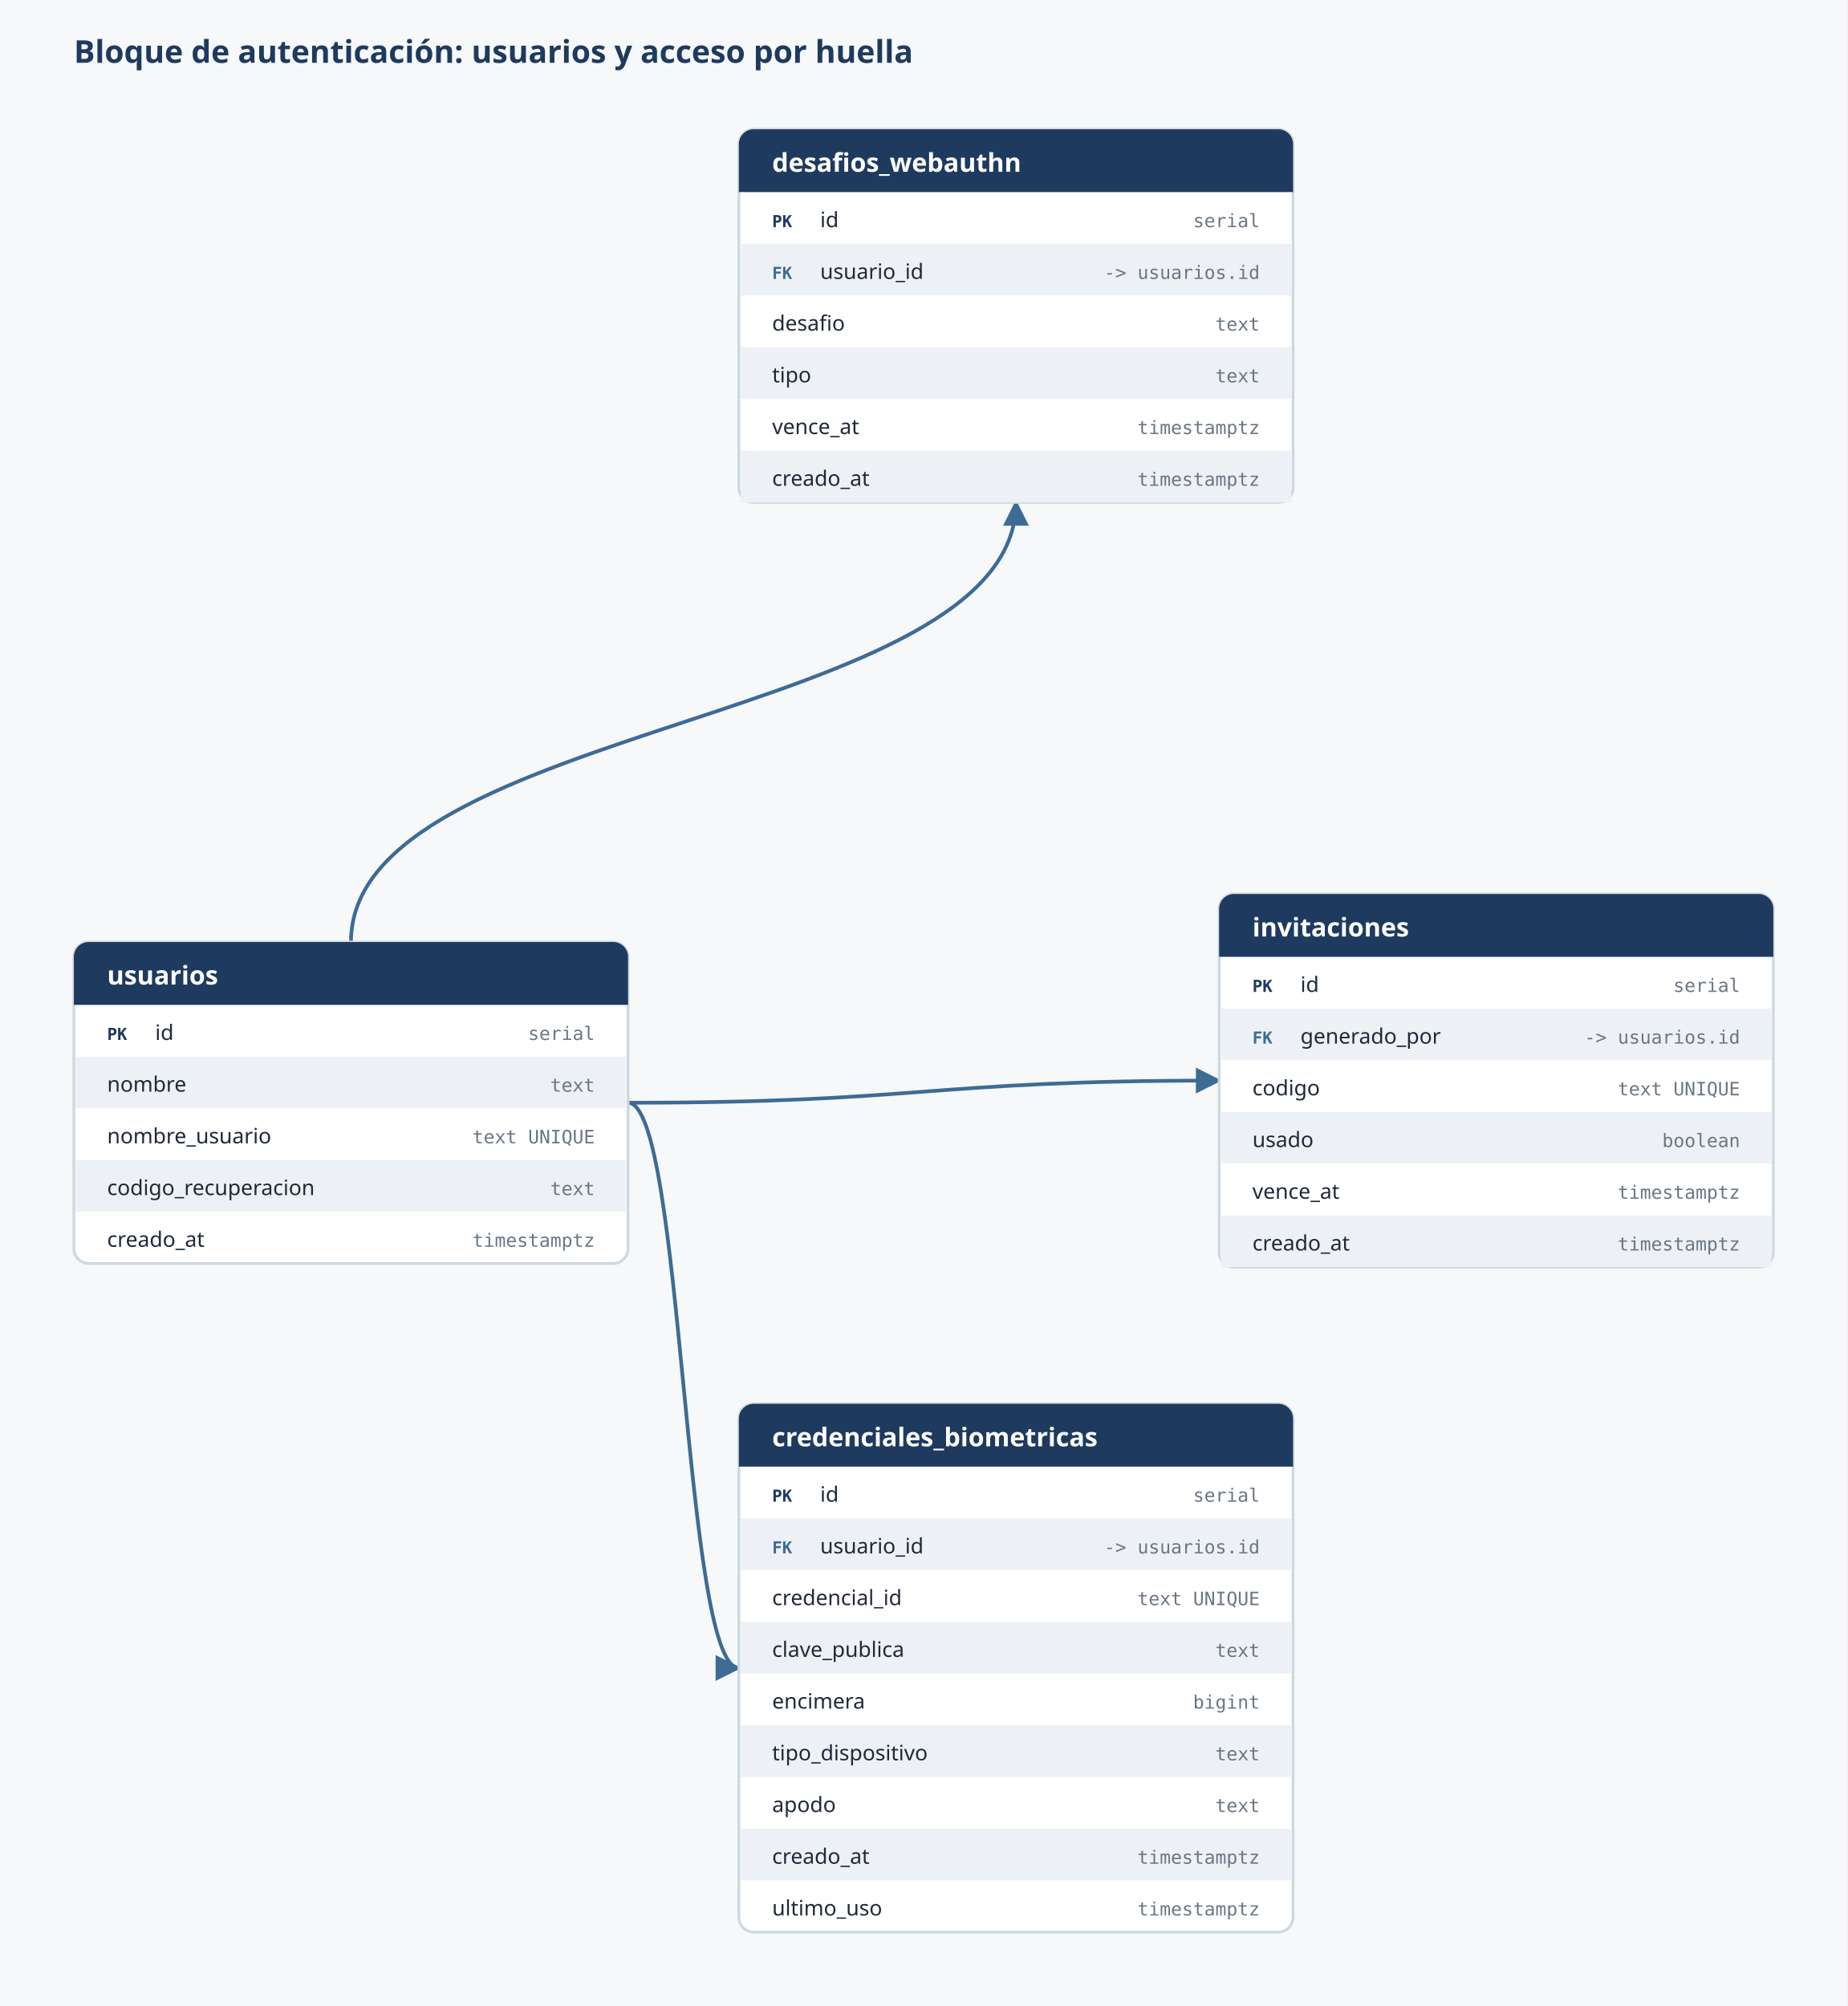
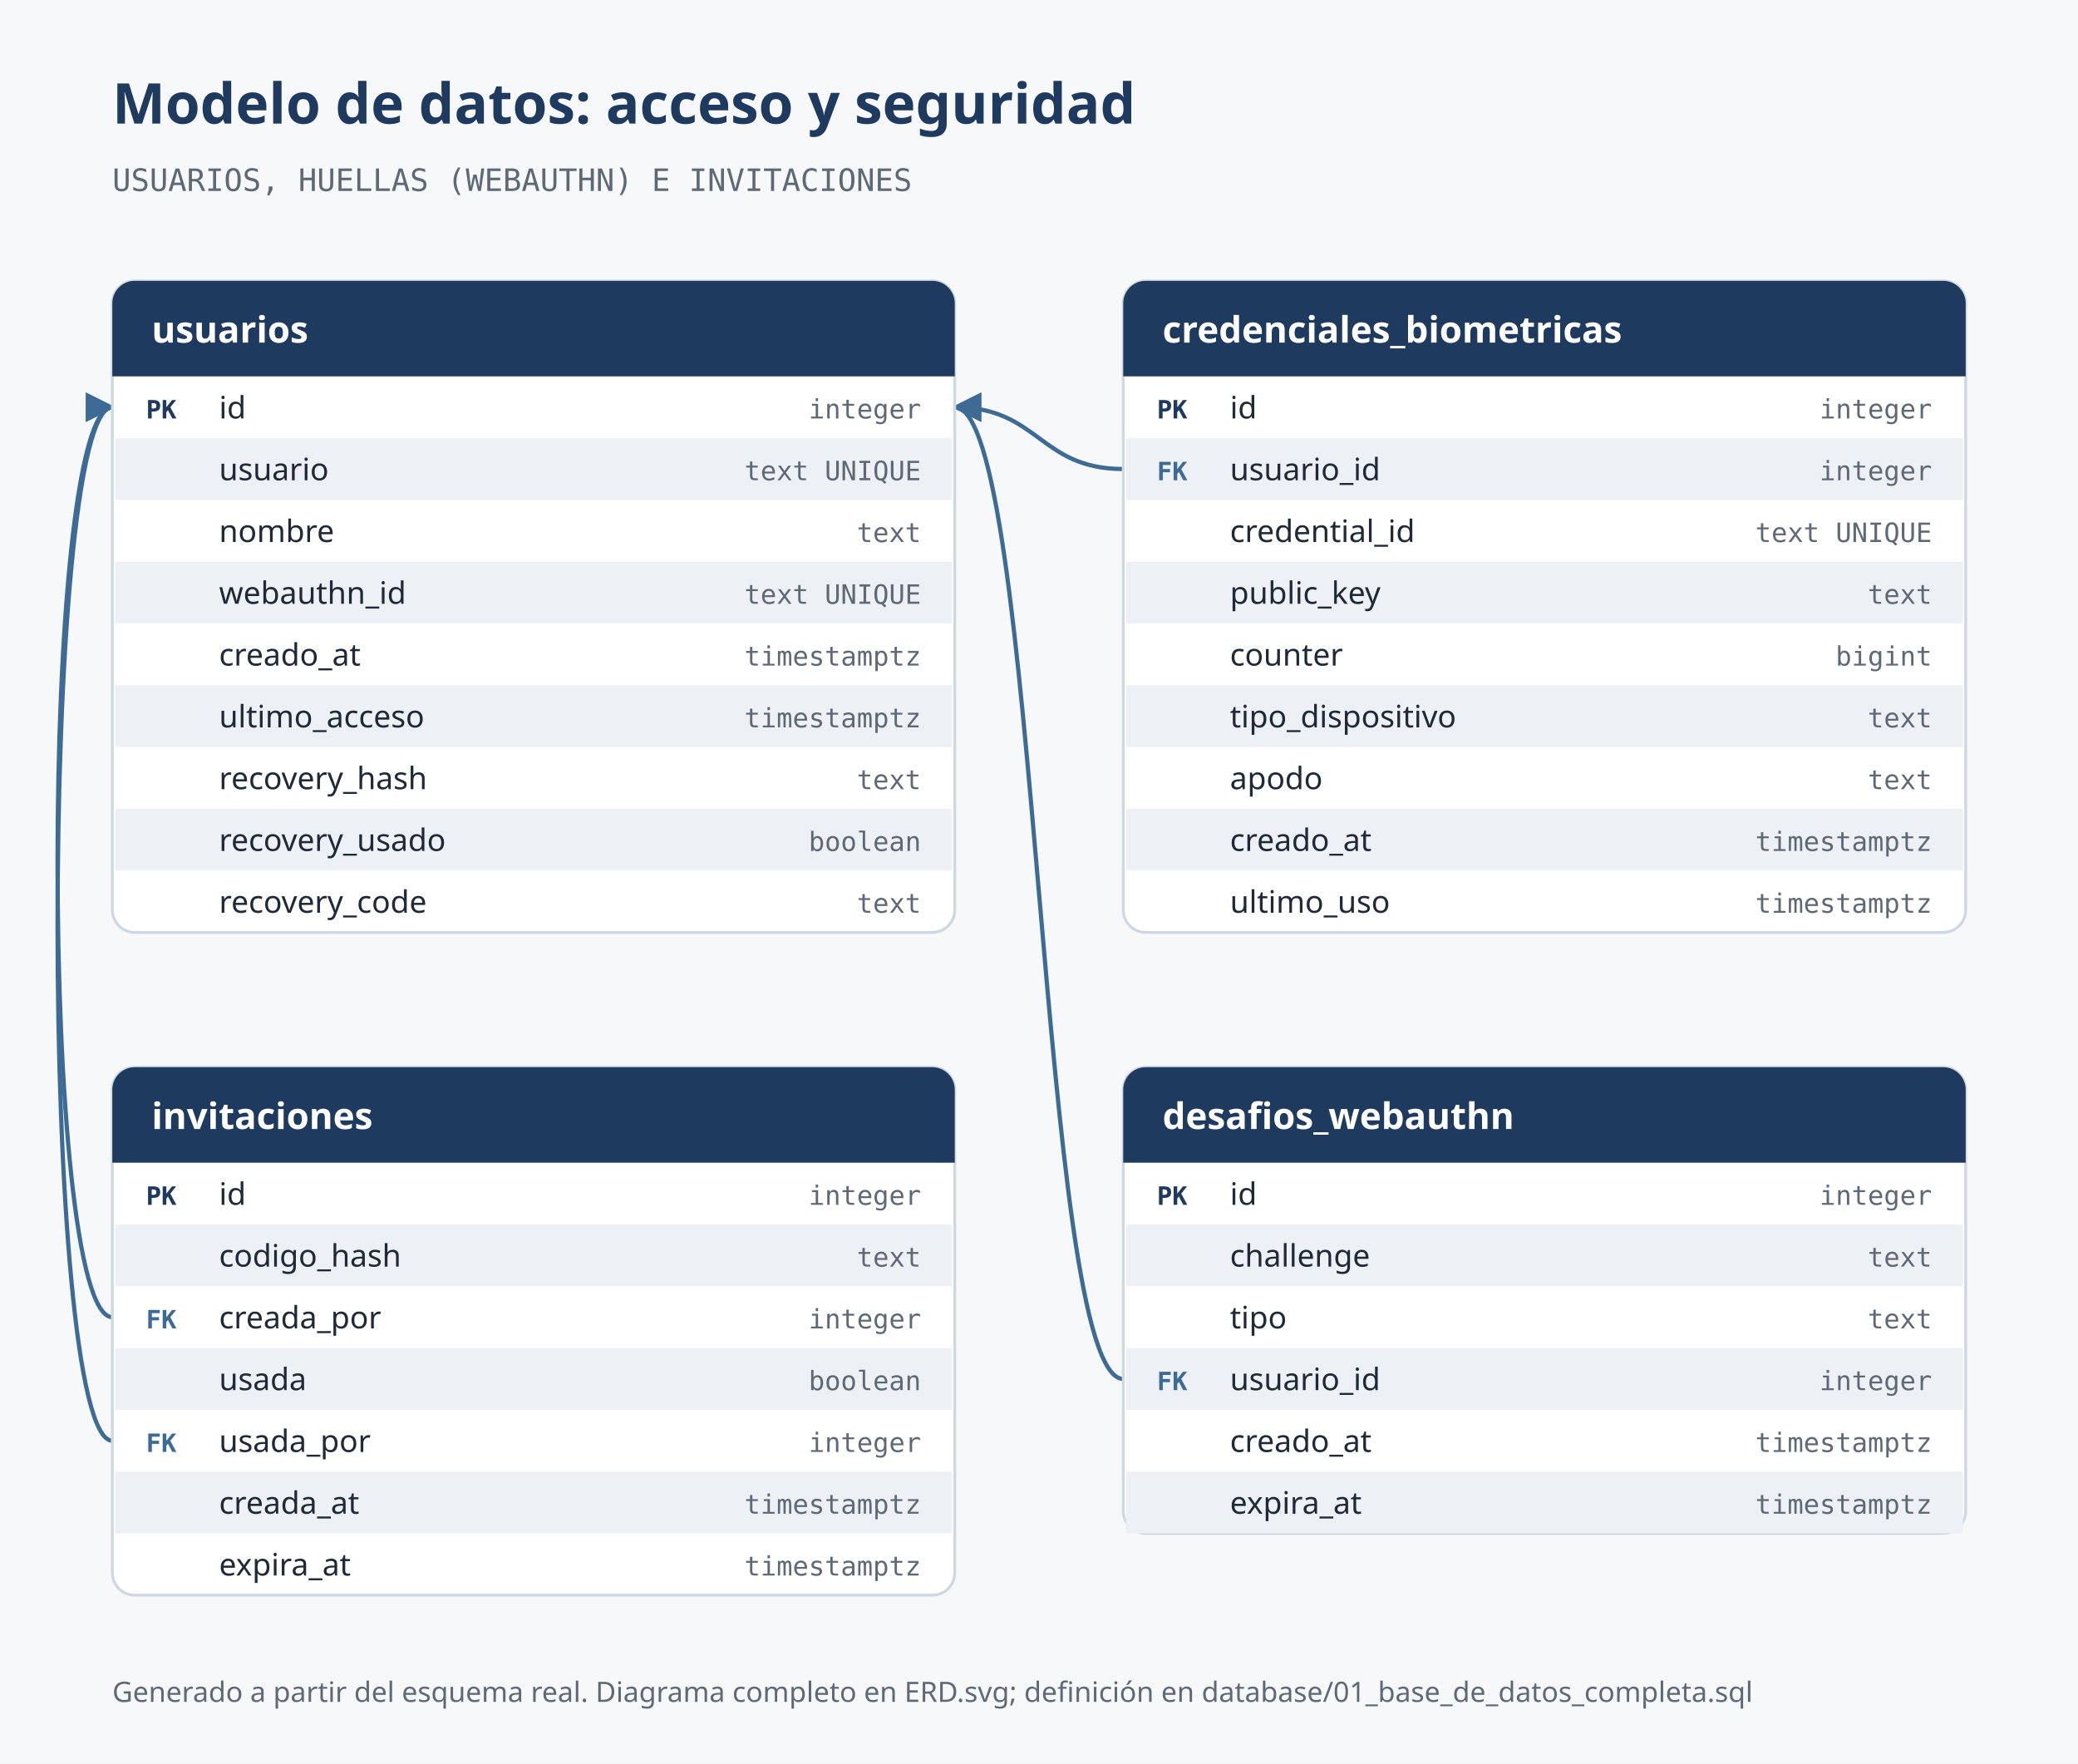
- <svg xmlns="http://www.w3.org/2000/svg" viewBox="0 0 1000 1086" font-family="IBM Plex Sans, system-ui, sans-serif">
-   <rect width="1000" height="1086" fill="#F6F8FA" />
+ <svg xmlns="http://www.w3.org/2000/svg" viewBox="0 0 740 628" font-family="IBM Plex Sans, system-ui, sans-serif">
  <defs>
-     <marker id="f" viewBox="0 0 10 10" refX="9" refY="5" markerWidth="7" markerHeight="7" orient="auto">
+     <marker id="punta" viewBox="0 0 10 10" refX="9" refY="5" markerWidth="7" markerHeight="7" orient="auto">
      <path d="M0,0 L10,5 L0,10 z" fill="#3D6B96" />
    </marker>
  </defs>
-   <text x="40" y="34" font-size="17" font-weight="600" fill="#1E3A5F" font-family="Questrial, sans-serif">Bloque de autenticación: usuarios y acceso por huella</text>
-   <path d="M 340 597 C 370 597, 370 903, 400 903" fill="none" stroke="#3D6B96" stroke-width="2" marker-end="url(#f)" />
-   <path d="M 190 510 C 190 391, 550 391, 550 272" fill="none" stroke="#3D6B96" stroke-width="2" marker-end="url(#f)" />
-   <path d="M 340 597 C 500 597, 500 585, 660 585" fill="none" stroke="#3D6B96" stroke-width="2" marker-end="url(#f)" />
-   <rect x="40" y="510" width="300" height="174" rx="8" fill="#FFFFFF" stroke="#CDD8E0" stroke-width="1.5" />
-   <path d="M 40 544.0 h 300 v -26 a 8 8 0 0 0 -8 -8 h -284 a 8 8 0 0 0 -8 8 z" fill="#1E3A5F" />
-   <text x="58" y="533.0" font-size="14" font-weight="600" fill="#FFFFFF" font-family="Questrial, sans-serif">usuarios</text>
-   <text x="58" y="563.0" font-size="9" font-weight="700" fill="#1E3A5F" font-family="IBM Plex Mono, monospace">PK</text>
-   <text x="84" y="563.0" font-size="11.5" fill="#1F2937">id</text>
-   <text x="322" y="563.0" font-size="10" fill="#6B7684" text-anchor="end" font-family="IBM Plex Mono, monospace">serial</text>
-   <rect x="41" y="572" width="298" height="28" fill="#EDF1F5" />
-   <text x="58" y="591.0" font-size="11.5" fill="#1F2937">nombre</text>
-   <text x="322" y="591.0" font-size="10" fill="#6B7684" text-anchor="end" font-family="IBM Plex Mono, monospace">text</text>
-   <text x="58" y="619.0" font-size="11.5" fill="#1F2937">nombre_usuario</text>
-   <text x="322" y="619.0" font-size="10" fill="#6B7684" text-anchor="end" font-family="IBM Plex Mono, monospace">text UNIQUE</text>
-   <rect x="41" y="628" width="298" height="28" fill="#EDF1F5" />
-   <text x="58" y="647.0" font-size="11.5" fill="#1F2937">codigo_recuperacion</text>
-   <text x="322" y="647.0" font-size="10" fill="#6B7684" text-anchor="end" font-family="IBM Plex Mono, monospace">text</text>
-   <text x="58" y="675.0" font-size="11.5" fill="#1F2937">creado_at</text>
-   <text x="322" y="675.0" font-size="10" fill="#6B7684" text-anchor="end" font-family="IBM Plex Mono, monospace">timestamptz</text>
-   <rect x="400" y="760" width="300" height="286" rx="8" fill="#FFFFFF" stroke="#CDD8E0" stroke-width="1.5" />
-   <path d="M 400 794.0 h 300 v -26 a 8 8 0 0 0 -8 -8 h -284 a 8 8 0 0 0 -8 8 z" fill="#1E3A5F" />
-   <text x="418" y="783.0" font-size="14" font-weight="600" fill="#FFFFFF" font-family="Questrial, sans-serif">credenciales_biometricas</text>
-   <text x="418" y="813.0" font-size="9" font-weight="700" fill="#1E3A5F" font-family="IBM Plex Mono, monospace">PK</text>
-   <text x="444" y="813.0" font-size="11.5" fill="#1F2937">id</text>
-   <text x="682" y="813.0" font-size="10" fill="#6B7684" text-anchor="end" font-family="IBM Plex Mono, monospace">serial</text>
-   <rect x="401" y="822" width="298" height="28" fill="#EDF1F5" />
-   <text x="418" y="841.0" font-size="9" font-weight="700" fill="#3D6B96" font-family="IBM Plex Mono, monospace">FK</text>
-   <text x="444" y="841.0" font-size="11.5" fill="#1F2937">usuario_id</text>
-   <text x="682" y="841.0" font-size="10" fill="#6B7684" text-anchor="end" font-family="IBM Plex Mono, monospace">-&gt; usuarios.id</text>
-   <text x="418" y="869.0" font-size="11.5" fill="#1F2937">credencial_id</text>
-   <text x="682" y="869.0" font-size="10" fill="#6B7684" text-anchor="end" font-family="IBM Plex Mono, monospace">text UNIQUE</text>
-   <rect x="401" y="878" width="298" height="28" fill="#EDF1F5" />
-   <text x="418" y="897.0" font-size="11.5" fill="#1F2937">clave_publica</text>
-   <text x="682" y="897.0" font-size="10" fill="#6B7684" text-anchor="end" font-family="IBM Plex Mono, monospace">text</text>
-   <text x="418" y="925.0" font-size="11.5" fill="#1F2937">encimera</text>
-   <text x="682" y="925.0" font-size="10" fill="#6B7684" text-anchor="end" font-family="IBM Plex Mono, monospace">bigint</text>
-   <rect x="401" y="934" width="298" height="28" fill="#EDF1F5" />
-   <text x="418" y="953.0" font-size="11.5" fill="#1F2937">tipo_dispositivo</text>
-   <text x="682" y="953.0" font-size="10" fill="#6B7684" text-anchor="end" font-family="IBM Plex Mono, monospace">text</text>
-   <text x="418" y="981.0" font-size="11.5" fill="#1F2937">apodo</text>
-   <text x="682" y="981.0" font-size="10" fill="#6B7684" text-anchor="end" font-family="IBM Plex Mono, monospace">text</text>
-   <rect x="401" y="990" width="298" height="28" fill="#EDF1F5" />
-   <text x="418" y="1009.0" font-size="11.5" fill="#1F2937">creado_at</text>
-   <text x="682" y="1009.0" font-size="10" fill="#6B7684" text-anchor="end" font-family="IBM Plex Mono, monospace">timestamptz</text>
-   <text x="418" y="1037.0" font-size="11.5" fill="#1F2937">ultimo_uso</text>
-   <text x="682" y="1037.0" font-size="10" fill="#6B7684" text-anchor="end" font-family="IBM Plex Mono, monospace">timestamptz</text>
-   <rect x="400" y="70" width="300" height="202" rx="8" fill="#FFFFFF" stroke="#CDD8E0" stroke-width="1.5" />
-   <path d="M 400 104.0 h 300 v -26 a 8 8 0 0 0 -8 -8 h -284 a 8 8 0 0 0 -8 8 z" fill="#1E3A5F" />
-   <text x="418" y="93.0" font-size="14" font-weight="600" fill="#FFFFFF" font-family="Questrial, sans-serif">desafios_webauthn</text>
-   <text x="418" y="123.0" font-size="9" font-weight="700" fill="#1E3A5F" font-family="IBM Plex Mono, monospace">PK</text>
-   <text x="444" y="123.0" font-size="11.5" fill="#1F2937">id</text>
-   <text x="682" y="123.0" font-size="10" fill="#6B7684" text-anchor="end" font-family="IBM Plex Mono, monospace">serial</text>
-   <rect x="401" y="132" width="298" height="28" fill="#EDF1F5" />
-   <text x="418" y="151.0" font-size="9" font-weight="700" fill="#3D6B96" font-family="IBM Plex Mono, monospace">FK</text>
-   <text x="444" y="151.0" font-size="11.5" fill="#1F2937">usuario_id</text>
-   <text x="682" y="151.0" font-size="10" fill="#6B7684" text-anchor="end" font-family="IBM Plex Mono, monospace">-&gt; usuarios.id</text>
-   <text x="418" y="179.0" font-size="11.5" fill="#1F2937">desafio</text>
-   <text x="682" y="179.0" font-size="10" fill="#6B7684" text-anchor="end" font-family="IBM Plex Mono, monospace">text</text>
-   <rect x="401" y="188" width="298" height="28" fill="#EDF1F5" />
-   <text x="418" y="207.0" font-size="11.5" fill="#1F2937">tipo</text>
-   <text x="682" y="207.0" font-size="10" fill="#6B7684" text-anchor="end" font-family="IBM Plex Mono, monospace">text</text>
-   <text x="418" y="235.0" font-size="11.5" fill="#1F2937">vence_at</text>
-   <text x="682" y="235.0" font-size="10" fill="#6B7684" text-anchor="end" font-family="IBM Plex Mono, monospace">timestamptz</text>
-   <rect x="401" y="244" width="298" height="28" fill="#EDF1F5" />
-   <text x="418" y="263.0" font-size="11.5" fill="#1F2937">creado_at</text>
-   <text x="682" y="263.0" font-size="10" fill="#6B7684" text-anchor="end" font-family="IBM Plex Mono, monospace">timestamptz</text>
-   <rect x="660" y="484" width="300" height="202" rx="8" fill="#FFFFFF" stroke="#CDD8E0" stroke-width="1.5" />
-   <path d="M 660 518.0 h 300 v -26 a 8 8 0 0 0 -8 -8 h -284 a 8 8 0 0 0 -8 8 z" fill="#1E3A5F" />
-   <text x="678" y="507.0" font-size="14" font-weight="600" fill="#FFFFFF" font-family="Questrial, sans-serif">invitaciones</text>
-   <text x="678" y="537.0" font-size="9" font-weight="700" fill="#1E3A5F" font-family="IBM Plex Mono, monospace">PK</text>
-   <text x="704" y="537.0" font-size="11.5" fill="#1F2937">id</text>
-   <text x="942" y="537.0" font-size="10" fill="#6B7684" text-anchor="end" font-family="IBM Plex Mono, monospace">serial</text>
-   <rect x="661" y="546" width="298" height="28" fill="#EDF1F5" />
-   <text x="678" y="565.0" font-size="9" font-weight="700" fill="#3D6B96" font-family="IBM Plex Mono, monospace">FK</text>
-   <text x="704" y="565.0" font-size="11.5" fill="#1F2937">generado_por</text>
-   <text x="942" y="565.0" font-size="10" fill="#6B7684" text-anchor="end" font-family="IBM Plex Mono, monospace">-&gt; usuarios.id</text>
-   <text x="678" y="593.0" font-size="11.5" fill="#1F2937">codigo</text>
-   <text x="942" y="593.0" font-size="10" fill="#6B7684" text-anchor="end" font-family="IBM Plex Mono, monospace">text UNIQUE</text>
-   <rect x="661" y="602" width="298" height="28" fill="#EDF1F5" />
-   <text x="678" y="621.0" font-size="11.5" fill="#1F2937">usado</text>
-   <text x="942" y="621.0" font-size="10" fill="#6B7684" text-anchor="end" font-family="IBM Plex Mono, monospace">boolean</text>
-   <text x="678" y="649.0" font-size="11.5" fill="#1F2937">vence_at</text>
-   <text x="942" y="649.0" font-size="10" fill="#6B7684" text-anchor="end" font-family="IBM Plex Mono, monospace">timestamptz</text>
-   <rect x="661" y="658" width="298" height="28" fill="#EDF1F5" />
-   <text x="678" y="677.0" font-size="11.5" fill="#1F2937">creado_at</text>
-   <text x="942" y="677.0" font-size="10" fill="#6B7684" text-anchor="end" font-family="IBM Plex Mono, monospace">timestamptz</text>
+   <rect width="740" height="628" fill="#F6F8FA" />
+   <text x="40" y="44" font-size="20" font-weight="600" fill="#1E3A5F" font-family="Questrial, sans-serif">Modelo de datos: acceso y seguridad</text>
+   <text x="40" y="68" font-size="11" fill="#5F6976" font-family="IBM Plex Mono, ui-monospace, monospace">USUARIOS, HUELLAS (WEBAUTHN) E INVITACIONES</text>
+   <path d="M400,167.0 C370.0,167.0 370.0,145.0 340,145.0" fill="none" stroke="#3D6B96" stroke-width="1.5" stroke-linejoin="round" marker-end="url(#punta)" />
+   <path d="M400,491.0 C370.0,491.0 370.0,145.0 340,145.0" fill="none" stroke="#3D6B96" stroke-width="1.5" stroke-linejoin="round" marker-end="url(#punta)" />
+   <path d="M40,469.0 C14,469.0 14,145.0 40,145.0" fill="none" stroke="#3D6B96" stroke-width="1.5" stroke-linejoin="round" marker-end="url(#punta)" />
+   <path d="M40,513.0 C14,513.0 14,145.0 40,145.0" fill="none" stroke="#3D6B96" stroke-width="1.5" stroke-linejoin="round" marker-end="url(#punta)" />
+   <rect x="40" y="100" width="300" height="232" rx="8" fill="#FFFFFF" stroke="#CDD8E0" />
+   <path d="M40,108 a8,8 0 0 1 8,-8 h284 a8,8 0 0 1 8,8 v26 h-300 z" fill="#1E3A5F" />
+   <text x="54" y="122" font-size="13" font-weight="600" fill="#FFFFFF">usuarios</text>
+   <text x="52" y="149" font-size="9" font-weight="700" fill="#1E3A5F" font-family="IBM Plex Mono, ui-monospace, monospace">PK</text>
+   <text x="78" y="149" font-size="11" fill="#1F2937">id</text>
+   <text x="328" y="149" font-size="9.5" fill="#5F6976" text-anchor="end" font-family="IBM Plex Mono, ui-monospace, monospace">integer</text>
+   <rect x="41" y="156" width="298" height="22" fill="#EDF1F5" />
+   <text x="78" y="171" font-size="11" fill="#1F2937">usuario</text>
+   <text x="328" y="171" font-size="9.5" fill="#5F6976" text-anchor="end" font-family="IBM Plex Mono, ui-monospace, monospace">text UNIQUE</text>
+   <text x="78" y="193" font-size="11" fill="#1F2937">nombre</text>
+   <text x="328" y="193" font-size="9.5" fill="#5F6976" text-anchor="end" font-family="IBM Plex Mono, ui-monospace, monospace">text</text>
+   <rect x="41" y="200" width="298" height="22" fill="#EDF1F5" />
+   <text x="78" y="215" font-size="11" fill="#1F2937">webauthn_id</text>
+   <text x="328" y="215" font-size="9.5" fill="#5F6976" text-anchor="end" font-family="IBM Plex Mono, ui-monospace, monospace">text UNIQUE</text>
+   <text x="78" y="237" font-size="11" fill="#1F2937">creado_at</text>
+   <text x="328" y="237" font-size="9.5" fill="#5F6976" text-anchor="end" font-family="IBM Plex Mono, ui-monospace, monospace">timestamptz</text>
+   <rect x="41" y="244" width="298" height="22" fill="#EDF1F5" />
+   <text x="78" y="259" font-size="11" fill="#1F2937">ultimo_acceso</text>
+   <text x="328" y="259" font-size="9.5" fill="#5F6976" text-anchor="end" font-family="IBM Plex Mono, ui-monospace, monospace">timestamptz</text>
+   <text x="78" y="281" font-size="11" fill="#1F2937">recovery_hash</text>
+   <text x="328" y="281" font-size="9.5" fill="#5F6976" text-anchor="end" font-family="IBM Plex Mono, ui-monospace, monospace">text</text>
+   <rect x="41" y="288" width="298" height="22" fill="#EDF1F5" />
+   <text x="78" y="303" font-size="11" fill="#1F2937">recovery_usado</text>
+   <text x="328" y="303" font-size="9.5" fill="#5F6976" text-anchor="end" font-family="IBM Plex Mono, ui-monospace, monospace">boolean</text>
+   <text x="78" y="325" font-size="11" fill="#1F2937">recovery_code</text>
+   <text x="328" y="325" font-size="9.5" fill="#5F6976" text-anchor="end" font-family="IBM Plex Mono, ui-monospace, monospace">text</text>
+   <rect x="400" y="100" width="300" height="232" rx="8" fill="#FFFFFF" stroke="#CDD8E0" />
+   <path d="M400,108 a8,8 0 0 1 8,-8 h284 a8,8 0 0 1 8,8 v26 h-300 z" fill="#1E3A5F" />
+   <text x="414" y="122" font-size="13" font-weight="600" fill="#FFFFFF">credenciales_biometricas</text>
+   <text x="412" y="149" font-size="9" font-weight="700" fill="#1E3A5F" font-family="IBM Plex Mono, ui-monospace, monospace">PK</text>
+   <text x="438" y="149" font-size="11" fill="#1F2937">id</text>
+   <text x="688" y="149" font-size="9.5" fill="#5F6976" text-anchor="end" font-family="IBM Plex Mono, ui-monospace, monospace">integer</text>
+   <rect x="401" y="156" width="298" height="22" fill="#EDF1F5" />
+   <text x="412" y="171" font-size="9" font-weight="700" fill="#3D6B96" font-family="IBM Plex Mono, ui-monospace, monospace">FK</text>
+   <text x="438" y="171" font-size="11" fill="#1F2937">usuario_id</text>
+   <text x="688" y="171" font-size="9.5" fill="#5F6976" text-anchor="end" font-family="IBM Plex Mono, ui-monospace, monospace">integer</text>
+   <text x="438" y="193" font-size="11" fill="#1F2937">credential_id</text>
+   <text x="688" y="193" font-size="9.5" fill="#5F6976" text-anchor="end" font-family="IBM Plex Mono, ui-monospace, monospace">text UNIQUE</text>
+   <rect x="401" y="200" width="298" height="22" fill="#EDF1F5" />
+   <text x="438" y="215" font-size="11" fill="#1F2937">public_key</text>
+   <text x="688" y="215" font-size="9.5" fill="#5F6976" text-anchor="end" font-family="IBM Plex Mono, ui-monospace, monospace">text</text>
+   <text x="438" y="237" font-size="11" fill="#1F2937">counter</text>
+   <text x="688" y="237" font-size="9.5" fill="#5F6976" text-anchor="end" font-family="IBM Plex Mono, ui-monospace, monospace">bigint</text>
+   <rect x="401" y="244" width="298" height="22" fill="#EDF1F5" />
+   <text x="438" y="259" font-size="11" fill="#1F2937">tipo_dispositivo</text>
+   <text x="688" y="259" font-size="9.5" fill="#5F6976" text-anchor="end" font-family="IBM Plex Mono, ui-monospace, monospace">text</text>
+   <text x="438" y="281" font-size="11" fill="#1F2937">apodo</text>
+   <text x="688" y="281" font-size="9.5" fill="#5F6976" text-anchor="end" font-family="IBM Plex Mono, ui-monospace, monospace">text</text>
+   <rect x="401" y="288" width="298" height="22" fill="#EDF1F5" />
+   <text x="438" y="303" font-size="11" fill="#1F2937">creado_at</text>
+   <text x="688" y="303" font-size="9.5" fill="#5F6976" text-anchor="end" font-family="IBM Plex Mono, ui-monospace, monospace">timestamptz</text>
+   <text x="438" y="325" font-size="11" fill="#1F2937">ultimo_uso</text>
+   <text x="688" y="325" font-size="9.5" fill="#5F6976" text-anchor="end" font-family="IBM Plex Mono, ui-monospace, monospace">timestamptz</text>
+   <rect x="40" y="380" width="300" height="188" rx="8" fill="#FFFFFF" stroke="#CDD8E0" />
+   <path d="M40,388 a8,8 0 0 1 8,-8 h284 a8,8 0 0 1 8,8 v26 h-300 z" fill="#1E3A5F" />
+   <text x="54" y="402" font-size="13" font-weight="600" fill="#FFFFFF">invitaciones</text>
+   <text x="52" y="429" font-size="9" font-weight="700" fill="#1E3A5F" font-family="IBM Plex Mono, ui-monospace, monospace">PK</text>
+   <text x="78" y="429" font-size="11" fill="#1F2937">id</text>
+   <text x="328" y="429" font-size="9.5" fill="#5F6976" text-anchor="end" font-family="IBM Plex Mono, ui-monospace, monospace">integer</text>
+   <rect x="41" y="436" width="298" height="22" fill="#EDF1F5" />
+   <text x="78" y="451" font-size="11" fill="#1F2937">codigo_hash</text>
+   <text x="328" y="451" font-size="9.5" fill="#5F6976" text-anchor="end" font-family="IBM Plex Mono, ui-monospace, monospace">text</text>
+   <text x="52" y="473" font-size="9" font-weight="700" fill="#3D6B96" font-family="IBM Plex Mono, ui-monospace, monospace">FK</text>
+   <text x="78" y="473" font-size="11" fill="#1F2937">creada_por</text>
+   <text x="328" y="473" font-size="9.5" fill="#5F6976" text-anchor="end" font-family="IBM Plex Mono, ui-monospace, monospace">integer</text>
+   <rect x="41" y="480" width="298" height="22" fill="#EDF1F5" />
+   <text x="78" y="495" font-size="11" fill="#1F2937">usada</text>
+   <text x="328" y="495" font-size="9.5" fill="#5F6976" text-anchor="end" font-family="IBM Plex Mono, ui-monospace, monospace">boolean</text>
+   <text x="52" y="517" font-size="9" font-weight="700" fill="#3D6B96" font-family="IBM Plex Mono, ui-monospace, monospace">FK</text>
+   <text x="78" y="517" font-size="11" fill="#1F2937">usada_por</text>
+   <text x="328" y="517" font-size="9.5" fill="#5F6976" text-anchor="end" font-family="IBM Plex Mono, ui-monospace, monospace">integer</text>
+   <rect x="41" y="524" width="298" height="22" fill="#EDF1F5" />
+   <text x="78" y="539" font-size="11" fill="#1F2937">creada_at</text>
+   <text x="328" y="539" font-size="9.5" fill="#5F6976" text-anchor="end" font-family="IBM Plex Mono, ui-monospace, monospace">timestamptz</text>
+   <text x="78" y="561" font-size="11" fill="#1F2937">expira_at</text>
+   <text x="328" y="561" font-size="9.5" fill="#5F6976" text-anchor="end" font-family="IBM Plex Mono, ui-monospace, monospace">timestamptz</text>
+   <rect x="400" y="380" width="300" height="166" rx="8" fill="#FFFFFF" stroke="#CDD8E0" />
+   <path d="M400,388 a8,8 0 0 1 8,-8 h284 a8,8 0 0 1 8,8 v26 h-300 z" fill="#1E3A5F" />
+   <text x="414" y="402" font-size="13" font-weight="600" fill="#FFFFFF">desafios_webauthn</text>
+   <text x="412" y="429" font-size="9" font-weight="700" fill="#1E3A5F" font-family="IBM Plex Mono, ui-monospace, monospace">PK</text>
+   <text x="438" y="429" font-size="11" fill="#1F2937">id</text>
+   <text x="688" y="429" font-size="9.5" fill="#5F6976" text-anchor="end" font-family="IBM Plex Mono, ui-monospace, monospace">integer</text>
+   <rect x="401" y="436" width="298" height="22" fill="#EDF1F5" />
+   <text x="438" y="451" font-size="11" fill="#1F2937">challenge</text>
+   <text x="688" y="451" font-size="9.5" fill="#5F6976" text-anchor="end" font-family="IBM Plex Mono, ui-monospace, monospace">text</text>
+   <text x="438" y="473" font-size="11" fill="#1F2937">tipo</text>
+   <text x="688" y="473" font-size="9.5" fill="#5F6976" text-anchor="end" font-family="IBM Plex Mono, ui-monospace, monospace">text</text>
+   <rect x="401" y="480" width="298" height="22" fill="#EDF1F5" />
+   <text x="412" y="495" font-size="9" font-weight="700" fill="#3D6B96" font-family="IBM Plex Mono, ui-monospace, monospace">FK</text>
+   <text x="438" y="495" font-size="11" fill="#1F2937">usuario_id</text>
+   <text x="688" y="495" font-size="9.5" fill="#5F6976" text-anchor="end" font-family="IBM Plex Mono, ui-monospace, monospace">integer</text>
+   <text x="438" y="517" font-size="11" fill="#1F2937">creado_at</text>
+   <text x="688" y="517" font-size="9.5" fill="#5F6976" text-anchor="end" font-family="IBM Plex Mono, ui-monospace, monospace">timestamptz</text>
+   <rect x="401" y="524" width="298" height="22" fill="#EDF1F5" />
+   <text x="438" y="539" font-size="11" fill="#1F2937">expira_at</text>
+   <text x="688" y="539" font-size="9.5" fill="#5F6976" text-anchor="end" font-family="IBM Plex Mono, ui-monospace, monospace">timestamptz</text>
+   <text x="40" y="606" font-size="10" fill="#5F6976">Generado a partir del esquema real. Diagrama completo en ERD.svg; definición en database/01_base_de_datos_completa.sql</text>
</svg>
